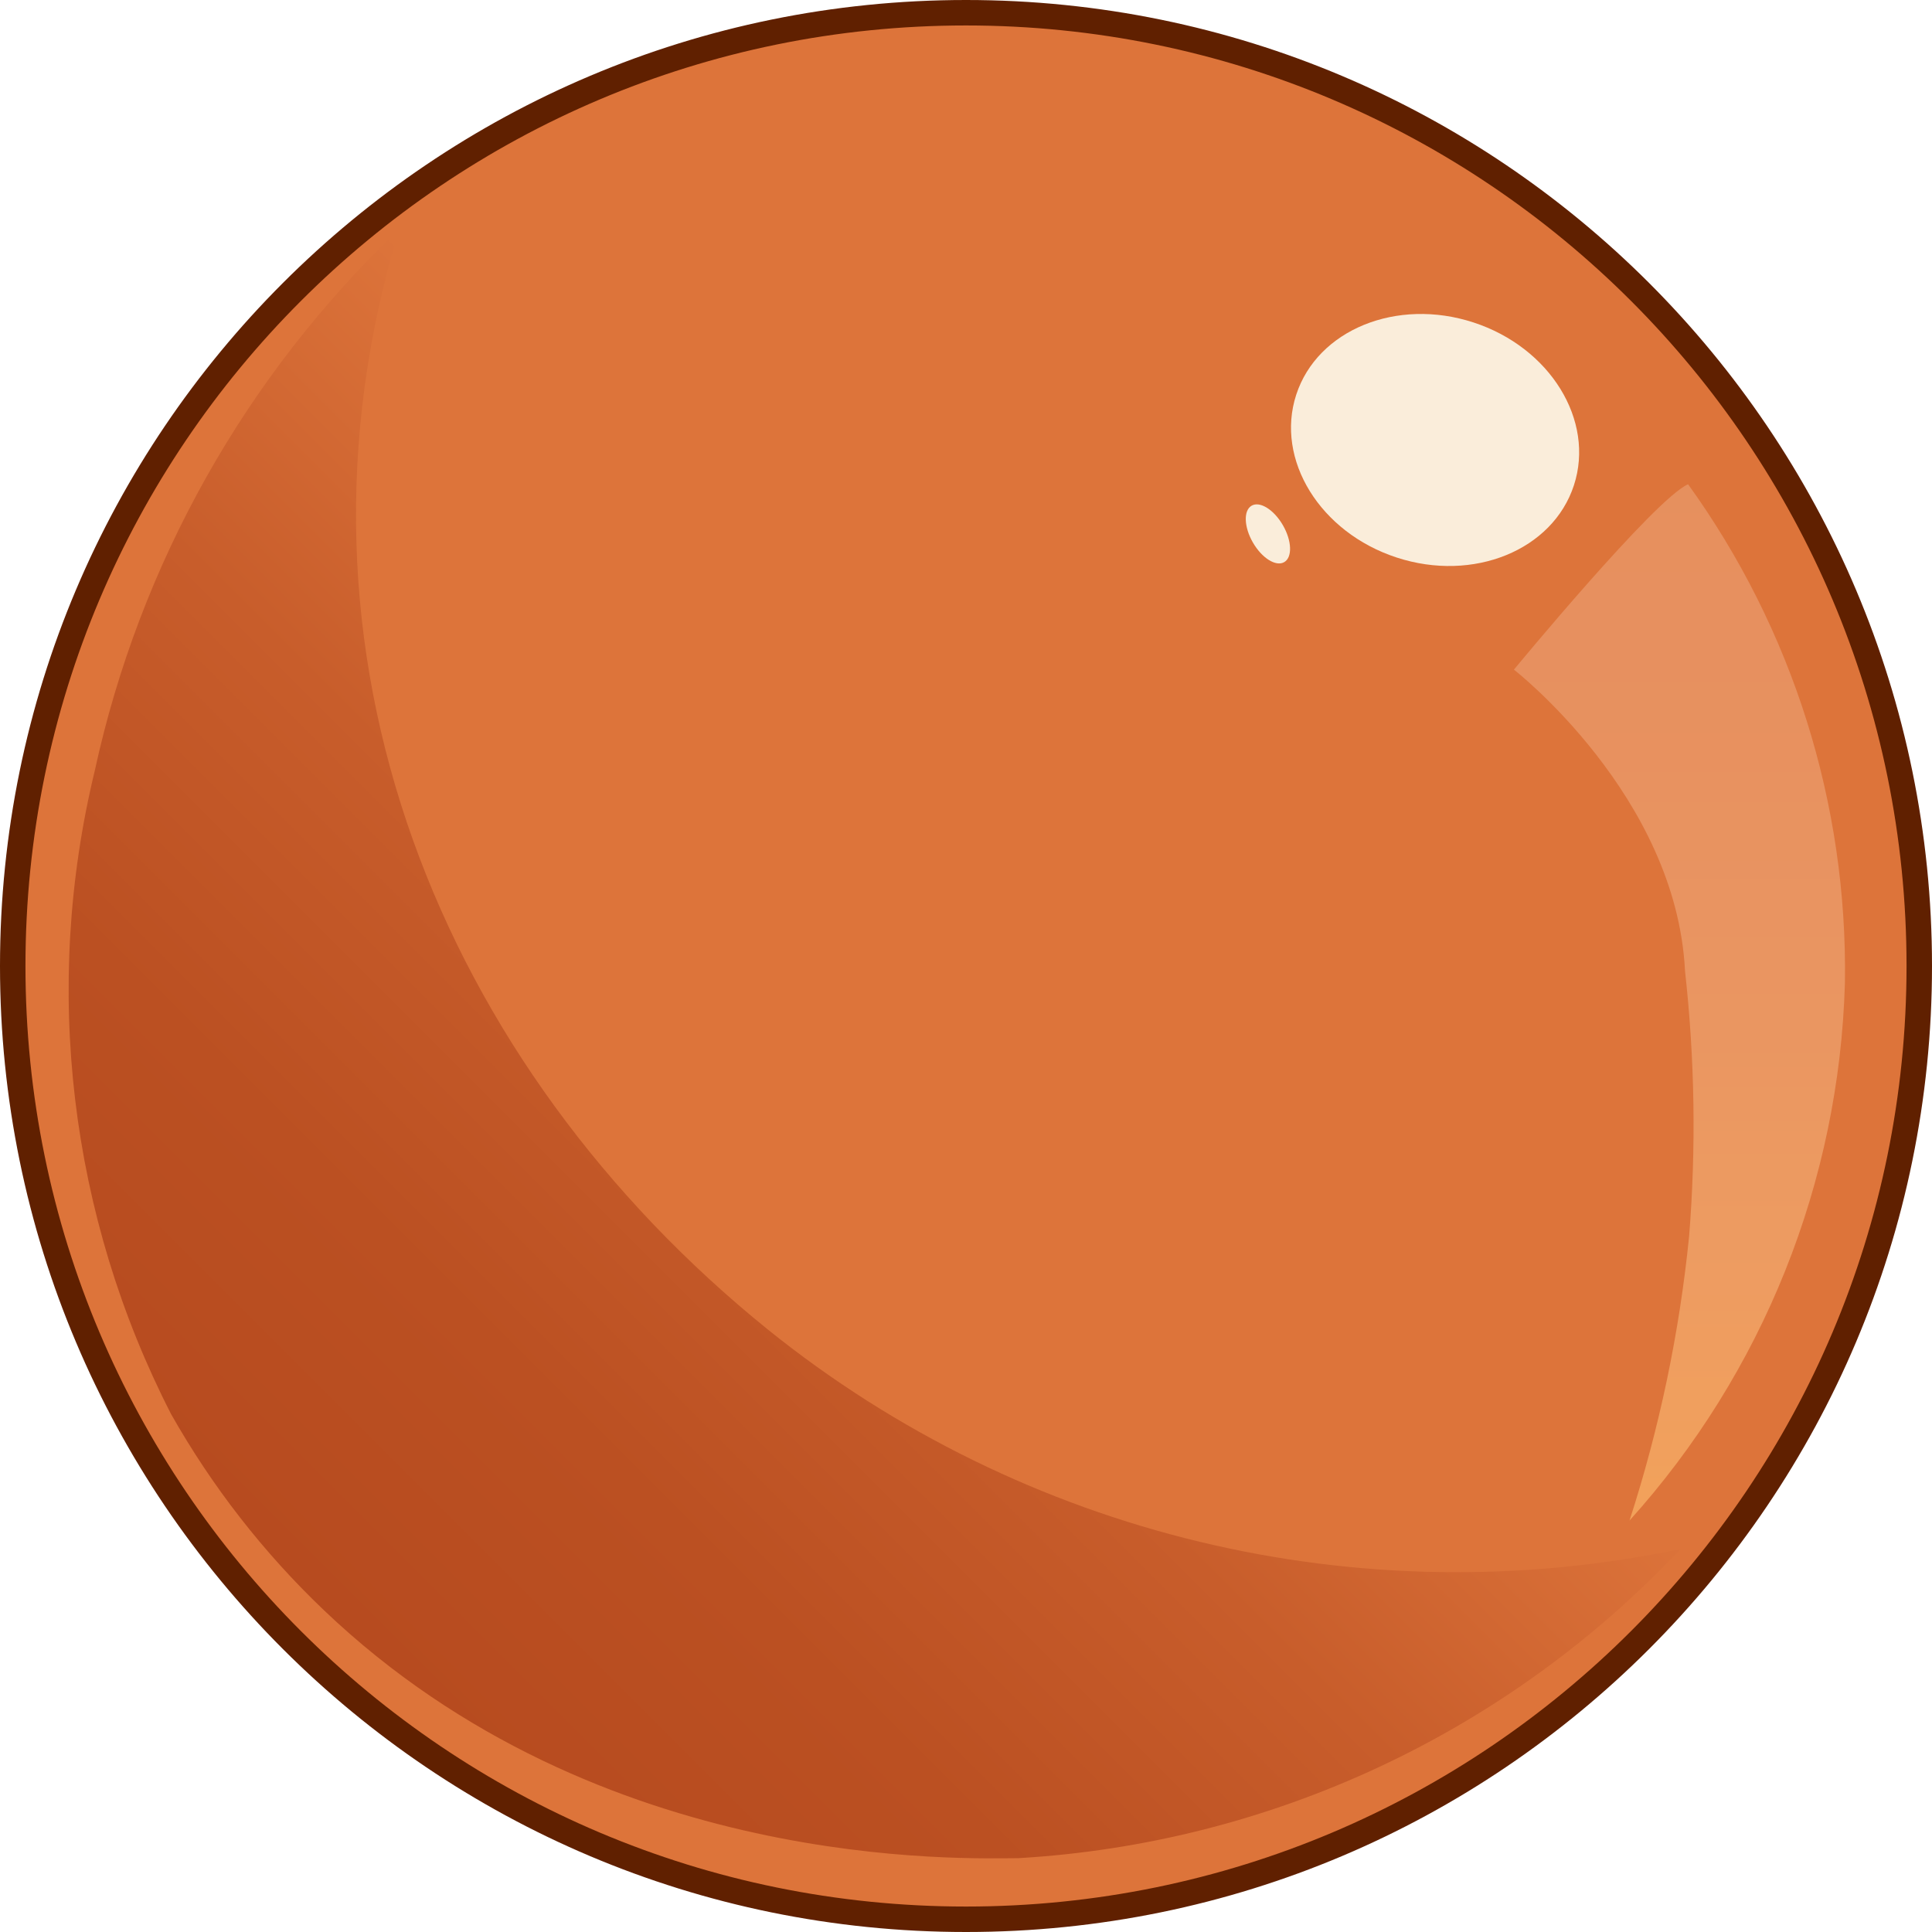
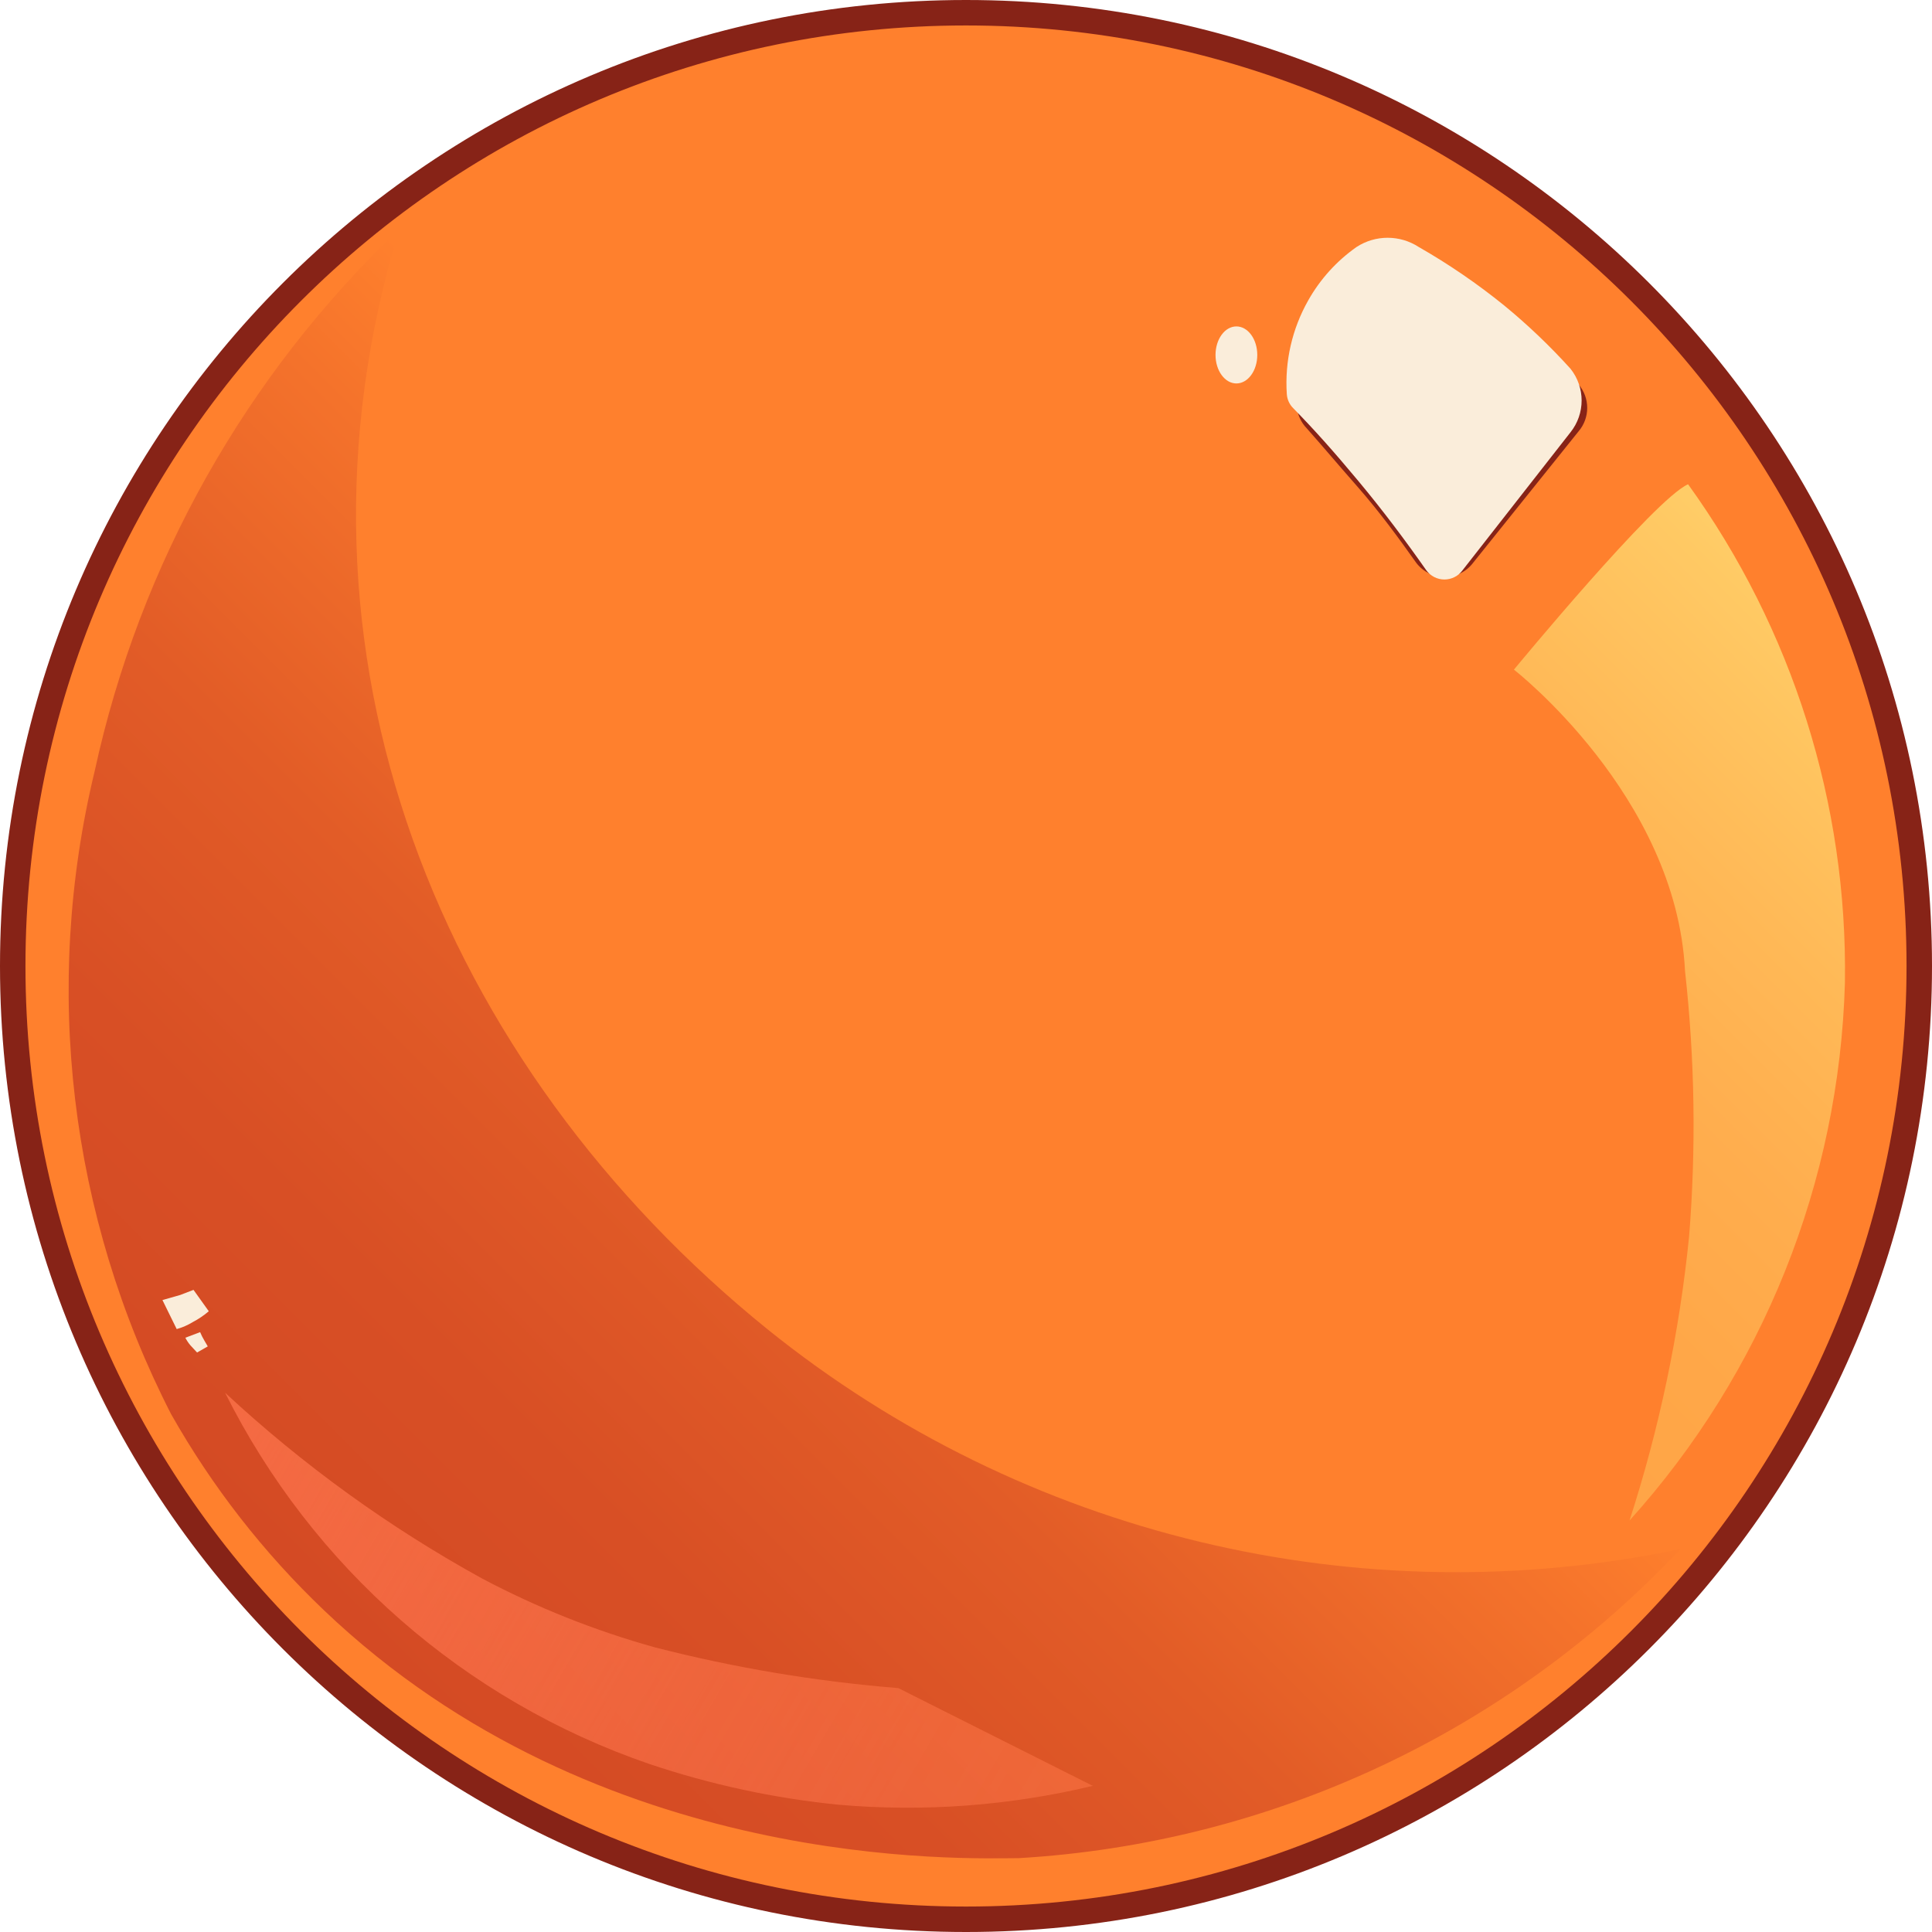
<svg xmlns="http://www.w3.org/2000/svg" viewBox="0 0 37.94 37.94">
  <defs>
-     <style>.cls-1{isolation:isolate;}.cls-2{fill:#dd743a;stroke:#602000;stroke-miterlimit:10;stroke-width:0.5px;}.cls-3{fill:url(#linear-gradient);}.cls-4{fill:#faedda;}.cls-5{mix-blend-mode:screen;opacity:0.72;fill:url(#linear-gradient-2);}</style>
+     <style>.cls-1{isolation:isolate;}.cls-2{fill:#ff802d;stroke:#872317;stroke-miterlimit:10;stroke-width:0.5px;}.cls-3{fill:url(#linear-gradient);}.cls-4{mix-blend-mode:screen;fill:url(#linear-gradient-2);}.cls-5{mix-blend-mode:luminosity;fill:url(#linear-gradient-3);}.cls-6{fill:#872317;}.cls-7{fill:#faedda;}</style>
    <linearGradient id="linear-gradient" x1="6.31" y1="31.56" x2="20.6" y2="17.27" gradientUnits="userSpaceOnUse">
-       <stop offset="0" stop-color="#b74b1f" />
-       <stop offset="0.3" stop-color="#bb5022" />
-       <stop offset="0.63" stop-color="#c85d2b" />
-       <stop offset="0.98" stop-color="#dc733a" />
-       <stop offset="0.99" stop-color="#dd743a" />
+       <stop offset="0" stop-color="#d44a24" />
+       <stop offset="0.26" stop-color="#d84f25" />
+       <stop offset="0.54" stop-color="#e25c27" />
+       <stop offset="0.84" stop-color="#f4722b" />
+       <stop offset="0.99" stop-color="#ff802d" />
    </linearGradient>
-     <linearGradient id="linear-gradient-2" x1="32.96" y1="29.86" x2="32.96" y2="9.51" gradientUnits="userSpaceOnUse">
-       <stop offset="0" stop-color="#dd743a" />
-       <stop offset="0.01" stop-color="#dd743b" stop-opacity="0.99" />
-       <stop offset="0.23" stop-color="#d57c54" stop-opacity="0.82" />
-       <stop offset="0.44" stop-color="#ce8368" stop-opacity="0.68" />
-       <stop offset="0.64" stop-color="#ca8776" stop-opacity="0.58" />
-       <stop offset="0.83" stop-color="#c78a7f" stop-opacity="0.52" />
-       <stop offset="0.99" stop-color="#c68b82" stop-opacity="0.5" />
+     <linearGradient id="linear-gradient-2" x1="27.14" y1="25.04" x2="37.91" y2="14.27" gradientUnits="userSpaceOnUse">
+       <stop offset="0" stop-color="#d64a1f" />
+       <stop offset="0.21" stop-color="#d84f21" />
+       <stop offset="0.44" stop-color="#df5c28" />
+       <stop offset="0.68" stop-color="#eb7333" />
+       <stop offset="0.94" stop-color="#fa9242" />
+       <stop offset="0.99" stop-color="#fe9946" />
+     </linearGradient>
+     <linearGradient id="linear-gradient-3" x1="5.27" y1="25.34" x2="18.26" y2="38.33" gradientTransform="translate(-7.56 4.22) rotate(-14.75)" gradientUnits="userSpaceOnUse">
+       <stop offset="0" stop-color="#d7755b" />
+       <stop offset="0.21" stop-color="#d17c68" stop-opacity="0.83" />
+       <stop offset="0.43" stop-color="#cc8373" stop-opacity="0.69" />
+       <stop offset="0.64" stop-color="#c9877b" stop-opacity="0.58" />
+       <stop offset="0.84" stop-color="#c78a80" stop-opacity="0.52" />
+       <stop offset="1" stop-color="#c68b82" stop-opacity="0.5" />
    </linearGradient>
  </defs>
  <g class="cls-1">
    <g id="Layer_2" data-name="Layer 2">
      <g id="Layer_1-2" data-name="Layer 1">
        <circle class="cls-2" cx="18.97" cy="18.97" r="18.72" />
        <path class="cls-3" d="M7.84,4.5c-2.54,8.33.84,16.44,7.24,21.61A21.56,21.56,0,0,0,33,30.42,19.41,19.41,0,0,1,20,36.49c-1,0-8.21.31-13.64-4.87a16.62,16.62,0,0,1-3-3.85A18.27,18.27,0,0,1,1.86,15.14,20.78,20.78,0,0,1,7.84,4.5Z" />
-         <ellipse class="cls-4" cx="28.06" cy="8.54" rx="2.43" ry="2.87" transform="matrix(0.31, -0.95, 0.95, 0.31, 11.37, 32.65)" />
-         <ellipse class="cls-4" cx="24.9" cy="10.49" rx="0.34" ry="0.64" transform="translate(-1.91 13.85) rotate(-30)" />
-         <path class="cls-5" d="M33.15,9.51a16.31,16.31,0,0,1,3.08,9.79A16.46,16.46,0,0,1,32,29.86a26.82,26.82,0,0,0,1.17-5.58,27.3,27.3,0,0,0-.08-5.21c-.17-3.44-3.36-5.92-3.36-5.92S32.5,9.79,33.15,9.51Z" />
+         <path class="cls-4" d="M33.15,9.51a16.31,16.31,0,0,1,3.08,9.79A16.46,16.46,0,0,1,32,29.86a26.82,26.82,0,0,0,1.17-5.58,27.3,27.3,0,0,0-.08-5.21c-.17-3.44-3.36-5.92-3.36-5.92S32.5,9.79,33.15,9.51Z" />
+         <path class="cls-5" d="M12.75,34.64a14.63,14.63,0,0,1-8.33-7.29A25.44,25.44,0,0,0,9.47,31a17,17,0,0,0,3.39,1.35,28.33,28.33,0,0,0,4.78.8l3.82,1.92a15.63,15.63,0,0,1-5,.37A16.93,16.93,0,0,1,12.75,34.64Z" />
+         <path class="cls-6" d="M26.93,5.22a.72.72,0,0,1,1-.25,13.14,13.14,0,0,1,1.63,1.18A12.93,12.93,0,0,1,31,7.55a.71.71,0,0,1,0,.92l-2.07,2.58a.7.7,0,0,1-1.12,0c-.34-.48-.72-1-1.15-1.49s-.68-.79-1-1.15a.7.7,0,0,1-.1-.84Z" />
+         <path class="cls-7" d="M26.64,4.85a1.12,1.12,0,0,1,1.22,0A12.59,12.59,0,0,1,29.54,6a12.07,12.07,0,0,1,1.3,1.24,1,1,0,0,1,0,1.25L28.72,11.2a.44.44,0,0,1-.71,0c-.4-.57-.84-1.16-1.34-1.76s-.86-1-1.27-1.42a.43.43,0,0,1-.13-.28,3.29,3.29,0,0,1,.42-1.84A3.2,3.2,0,0,1,26.64,4.85Z" />
+         <path class="cls-7" d="M4.1,25.75a1.66,1.66,0,0,1-.31.21,1.25,1.25,0,0,1-.32.14l-.28-.57.35-.1.26-.1Z" />
+         <path class="cls-7" d="M3.87,26.56l-.13-.14a.77.77,0,0,1-.1-.15l.29-.11a1.19,1.19,0,0,0,.08.16l.07.12Z" />
+         <ellipse class="cls-7" cx="24.28" cy="6.97" rx="0.41" ry="0.56" />
      </g>
    </g>
  </g>
</svg>
